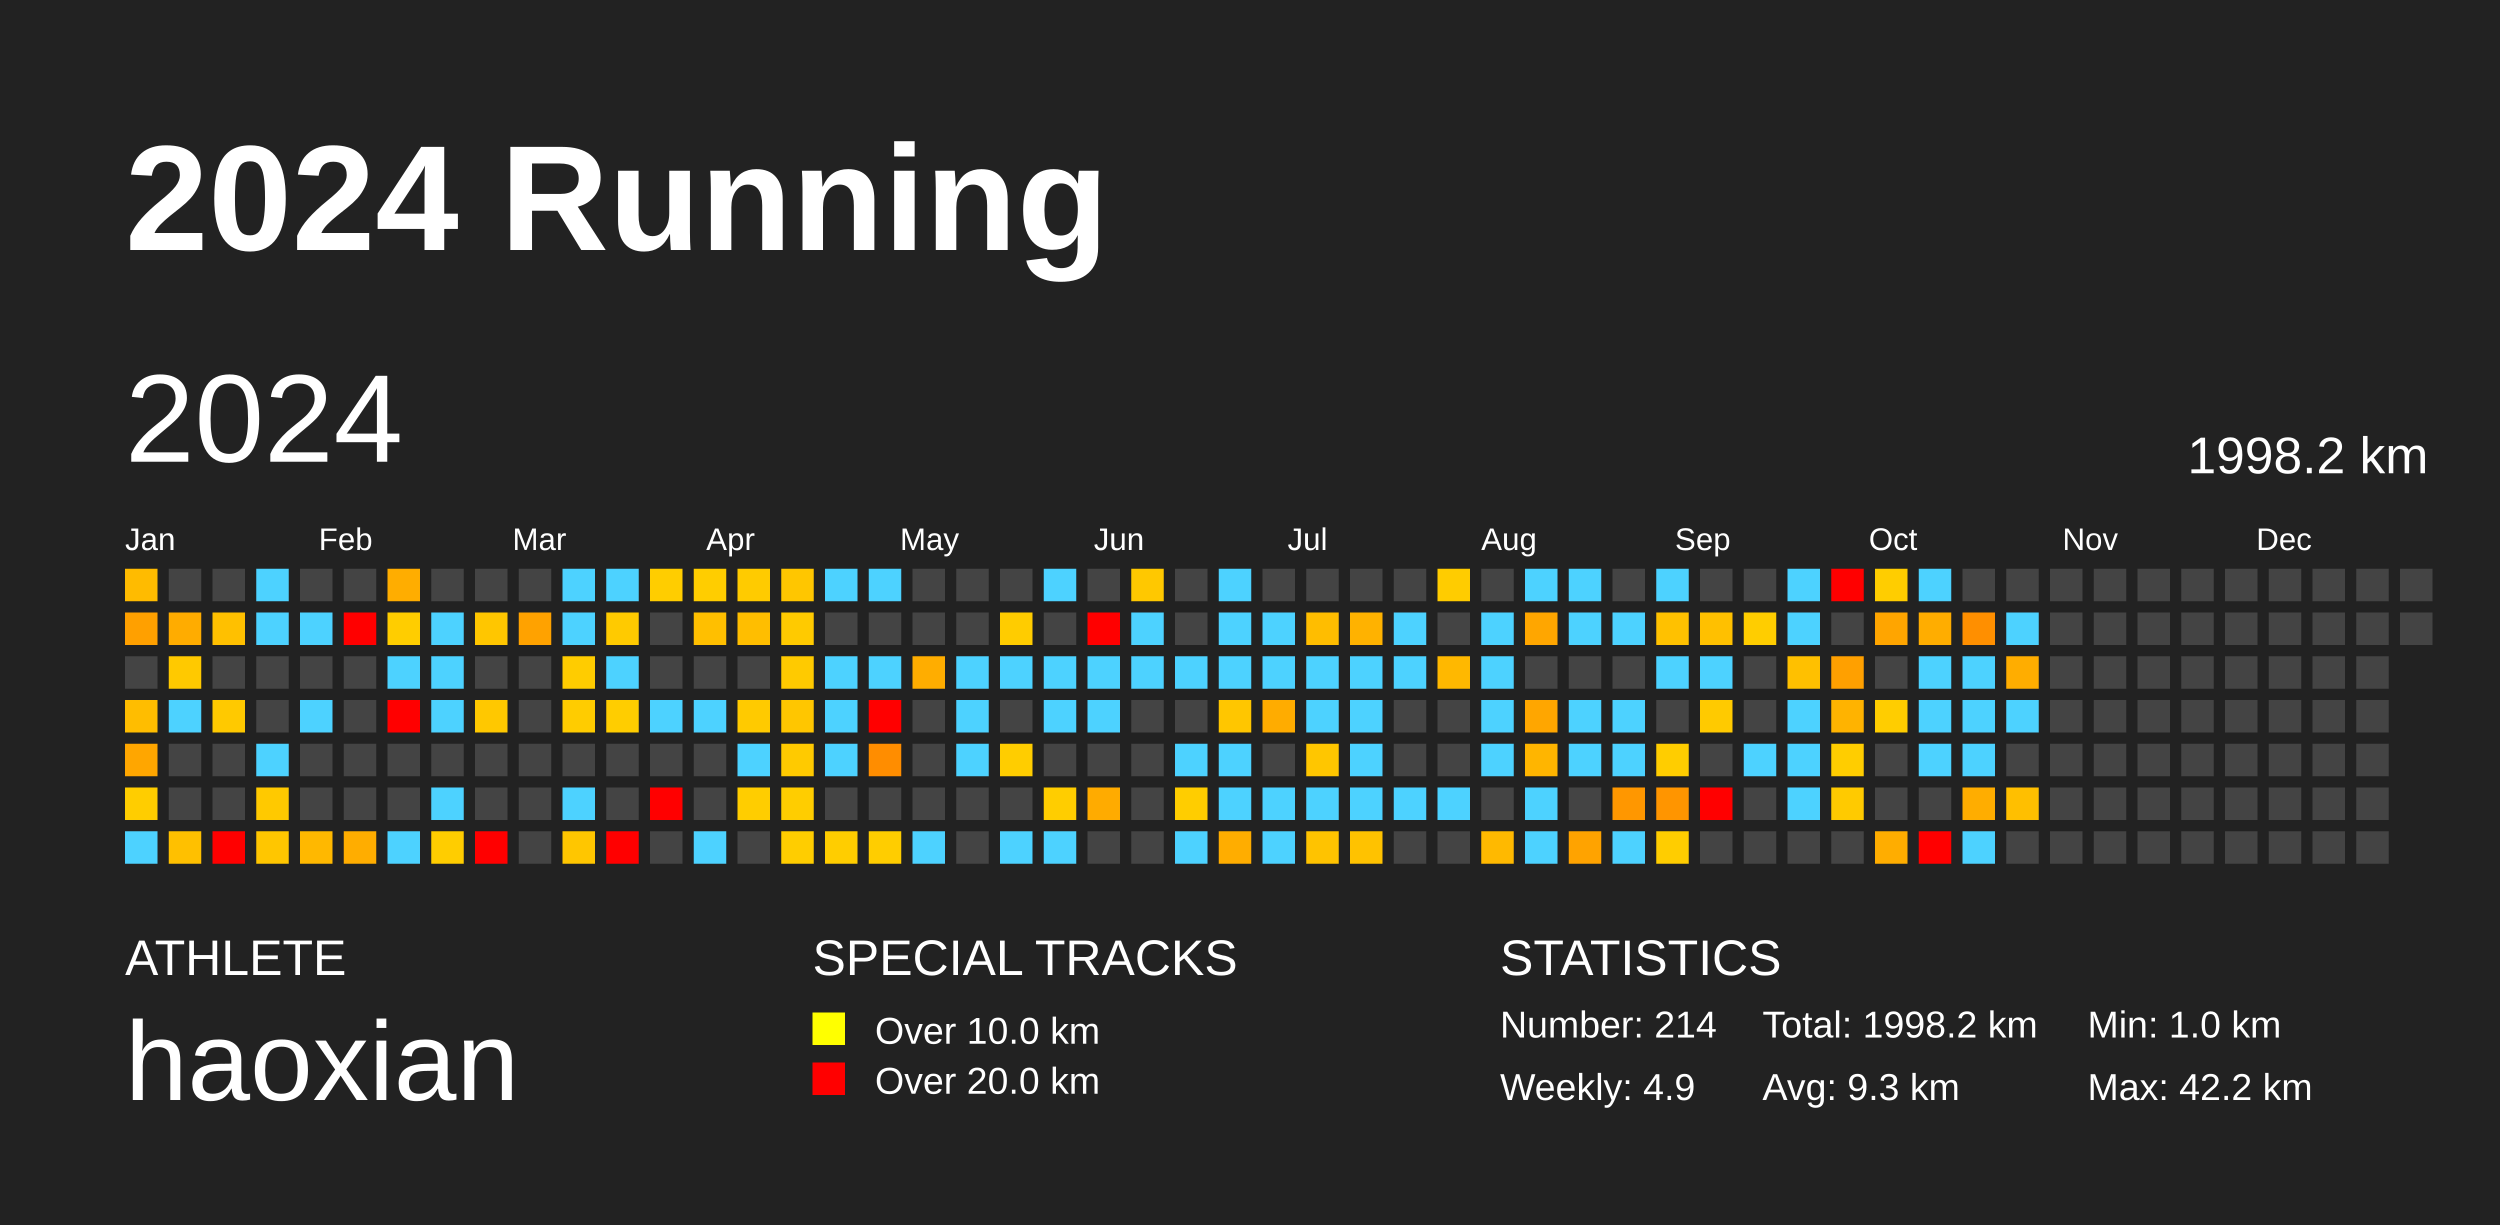
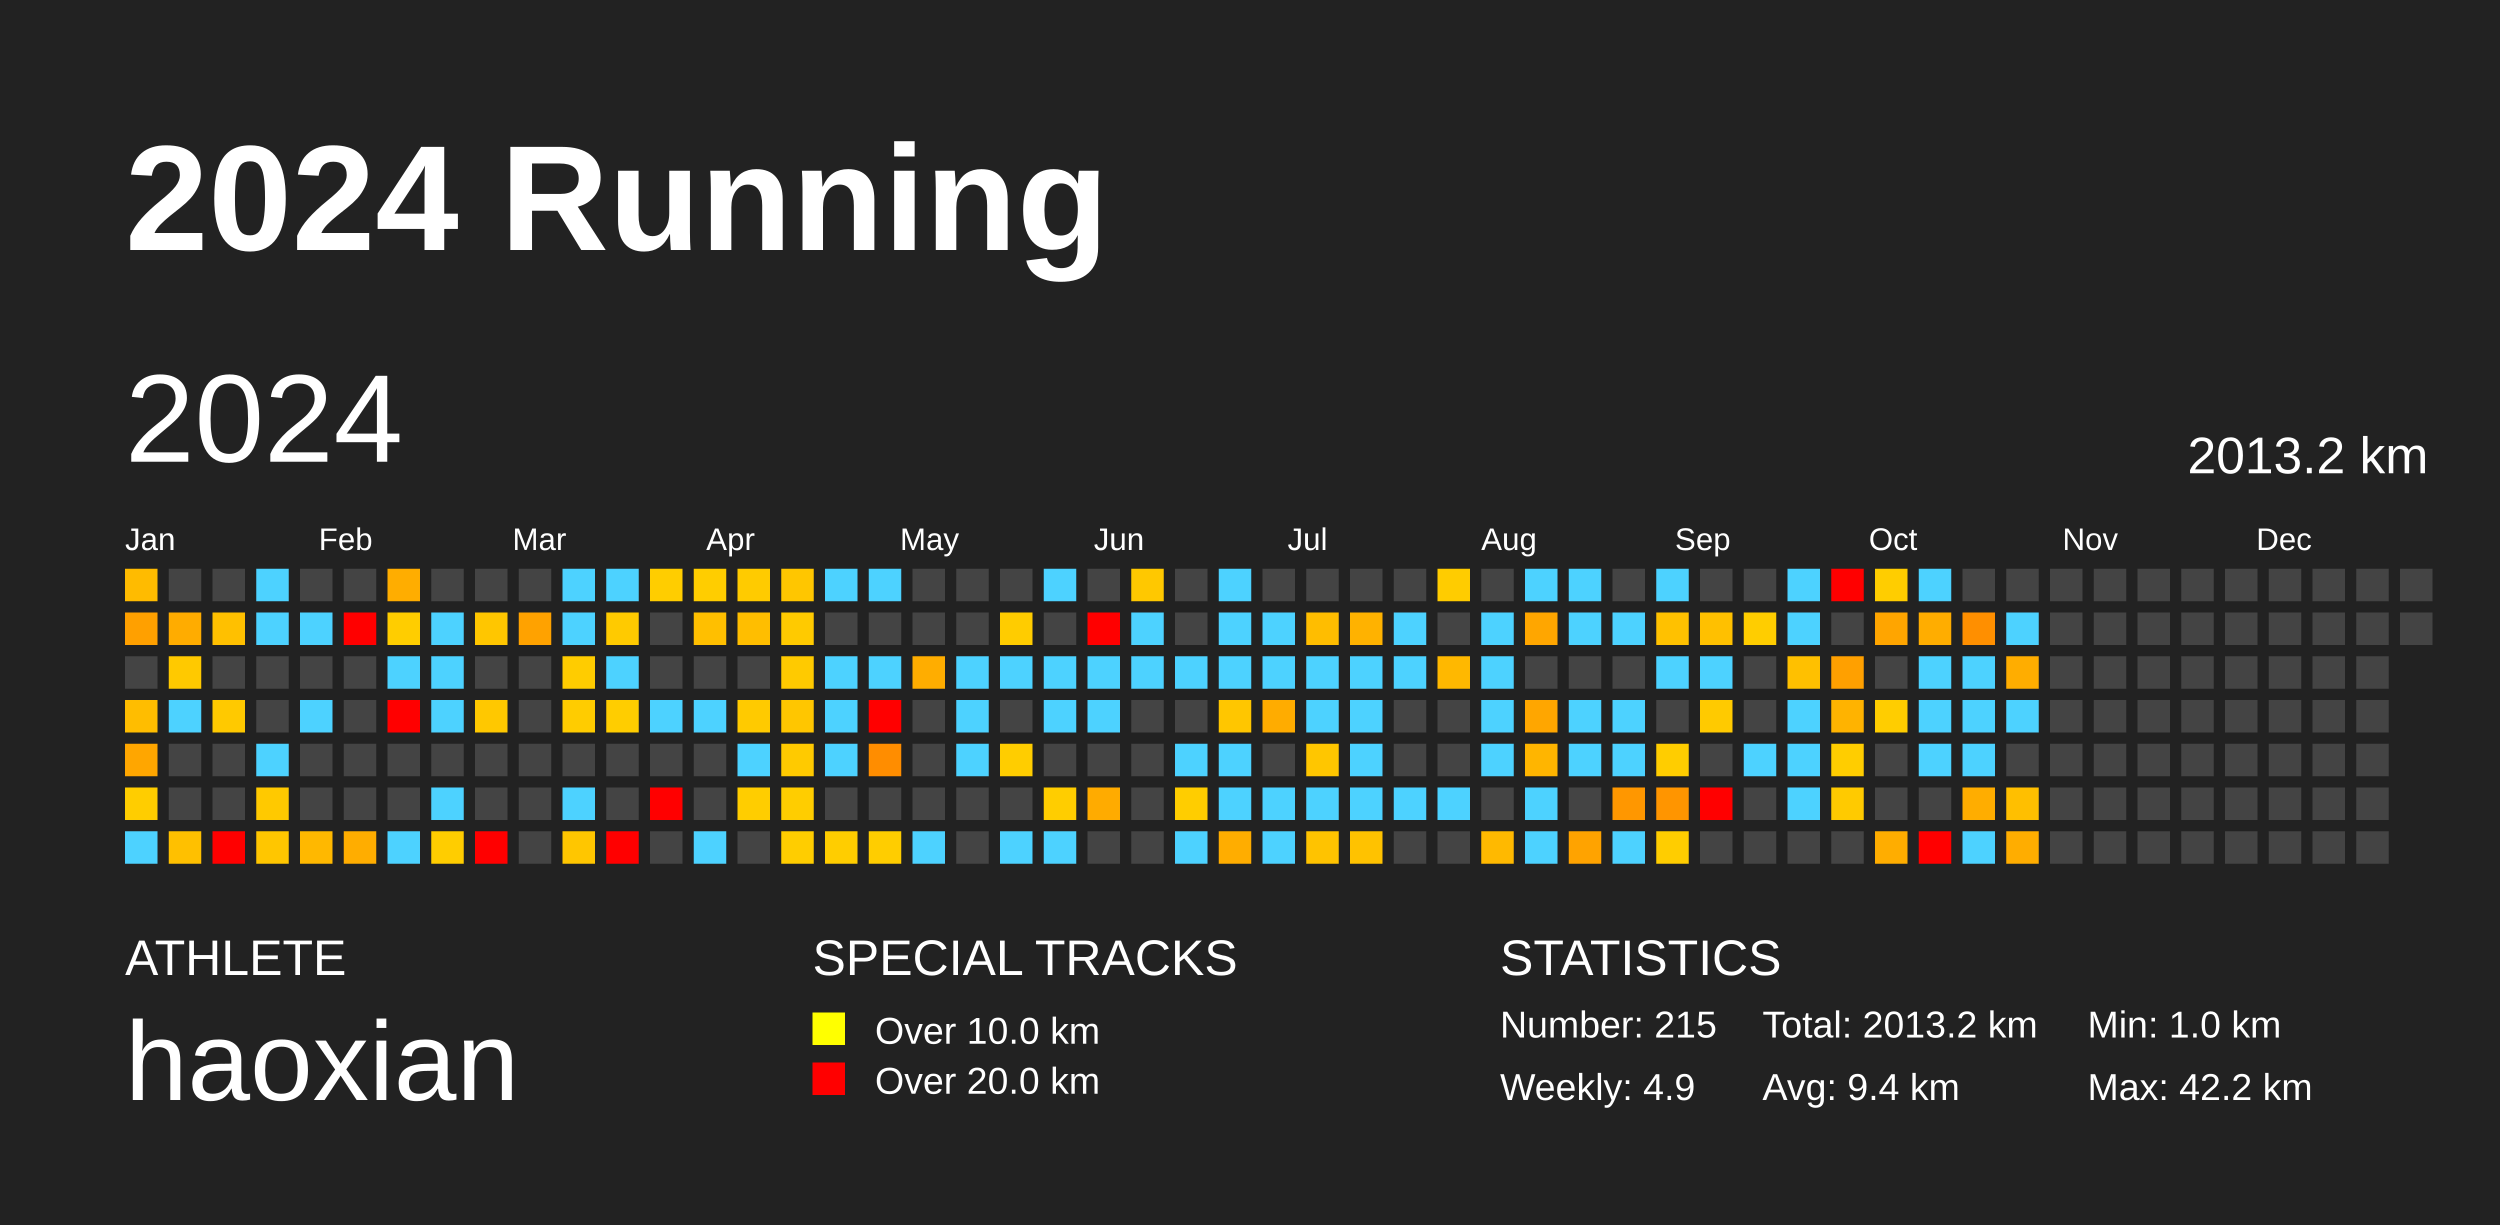
<svg xmlns="http://www.w3.org/2000/svg" baseProfile="full" height="98mm" version="1.1" viewBox="0,0,200,98" width="200mm">
  <defs />
  <rect fill="#222222" height="98" width="200" x="0" y="0" />
  <text fill="#FFFFFF" style="font-size:12px; font-family:Arial; font-weight:bold;" x="10" y="20">2024 Running</text>
  <text fill="#FFFFFF" style="font-size:4px; font-family:Arial" x="10" y="78">ATHLETE</text>
  <text fill="#FFFFFF" style="font-size:9px; font-family:Arial" x="10" y="88">haoxian</text>
  <text fill="#FFFFFF" style="font-size:4px; font-family:Arial" x="65" y="78">SPECIAL TRACKS</text>
  <rect fill="yellow" height="2.6" width="2.6" x="65" y="81" />
  <text fill="#FFFFFF" style="font-size:3px; font-family:Arial" x="70" y="83.5">Over 10.0 km</text>
  <rect fill="red" height="2.6" width="2.6" x="65" y="85" />
  <text fill="#FFFFFF" style="font-size:3px; font-family:Arial" x="70" y="87.5">Over 20.0 km</text>
  <text fill="#FFFFFF" style="font-size:4px; font-family:Arial" x="120" y="78">STATISTICS</text>
-   <text fill="#FFFFFF" style="font-size:3px; font-family:Arial" x="120" y="83">Number: 214</text>
+   <text fill="#FFFFFF" style="font-size:3px; font-family:Arial" x="120" y="83">Number: 215</text>
  <text fill="#FFFFFF" style="font-size:3px; font-family:Arial" x="120" y="88">Weekly: 4.9</text>
-   <text fill="#FFFFFF" style="font-size:3px; font-family:Arial" x="141" y="83">Total: 1998.2 km</text>
-   <text fill="#FFFFFF" style="font-size:3px; font-family:Arial" x="141" y="88">Avg: 9.3 km</text>
+   <text fill="#FFFFFF" style="font-size:3px; font-family:Arial" x="141" y="83">Total: 2013.2 km</text>
+   <text fill="#FFFFFF" style="font-size:3px; font-family:Arial" x="141" y="88">Avg: 9.4 km</text>
  <text fill="#FFFFFF" style="font-size:3px; font-family:Arial" x="167" y="83">Min: 1.0 km</text>
  <text fill="#FFFFFF" style="font-size:3px; font-family:Arial" x="167" y="88">Max: 42.2 km</text>
  <text dominant-baseline="hanging" fill="#FFFFFF" style="font-size:10.0px; font-family:Arial;" x="10" y="30">2024</text>
-   <text dominant-baseline="hanging" fill="#FFFFFF" style="font-size:4.125px; font-family:Arial;" x="175" y="35">1998.2 km</text>
+   <text dominant-baseline="hanging" fill="#FFFFFF" style="font-size:4.125px; font-family:Arial;" x="175" y="35">2013.2 km</text>
  <text fill="#FFFFFF" style="font-size:2.5px; font-family:Arial" x="10.0" y="44">Jan</text>
  <text fill="#FFFFFF" style="font-size:2.5px; font-family:Arial" x="25.5" y="44">Feb</text>
  <text fill="#FFFFFF" style="font-size:2.5px; font-family:Arial" x="41.0" y="44">Mar</text>
  <text fill="#FFFFFF" style="font-size:2.5px; font-family:Arial" x="56.5" y="44">Apr</text>
  <text fill="#FFFFFF" style="font-size:2.5px; font-family:Arial" x="72.0" y="44">May</text>
  <text fill="#FFFFFF" style="font-size:2.5px; font-family:Arial" x="87.5" y="44">Jun</text>
  <text fill="#FFFFFF" style="font-size:2.5px; font-family:Arial" x="103.0" y="44">Jul</text>
  <text fill="#FFFFFF" style="font-size:2.5px; font-family:Arial" x="118.5" y="44">Aug</text>
  <text fill="#FFFFFF" style="font-size:2.5px; font-family:Arial" x="134.0" y="44">Sep</text>
  <text fill="#FFFFFF" style="font-size:2.5px; font-family:Arial" x="149.5" y="44">Oct</text>
  <text fill="#FFFFFF" style="font-size:2.5px; font-family:Arial" x="165.0" y="44">Nov</text>
  <text fill="#FFFFFF" style="font-size:2.5px; font-family:Arial" x="180.5" y="44">Dec</text>
  <rect fill="#ffbb00" height="2.6" width="2.6" x="10.0" y="45.5" />
  <rect fill="#ffa000" height="2.6" width="2.6" x="10.0" y="49.0" />
  <rect fill="#444444" height="2.6" width="2.6" x="10.0" y="52.5" />
  <rect fill="#ffbd00" height="2.6" width="2.6" x="10.0" y="56.0" />
  <rect fill="#ffa600" height="2.6" width="2.6" x="10.0" y="59.5" />
  <rect fill="#ffcd00" height="2.6" width="2.6" x="10.0" y="63.0" />
  <rect fill="#4dd2ff" height="2.6" width="2.6" x="10.0" y="66.5" />
  <rect fill="#444444" height="2.6" width="2.6" x="13.5" y="45.5" />
  <rect fill="#ffac00" height="2.6" width="2.6" x="13.5" y="49.0" />
  <rect fill="#ffc900" height="2.6" width="2.6" x="13.5" y="52.5" />
  <rect fill="#4dd2ff" height="2.6" width="2.6" x="13.5" y="56.0" />
  <rect fill="#444444" height="2.6" width="2.6" x="13.5" y="59.5" />
  <rect fill="#444444" height="2.6" width="2.6" x="13.5" y="63.0" />
  <rect fill="#ffc000" height="2.6" width="2.6" x="13.5" y="66.5" />
  <rect fill="#444444" height="2.6" width="2.6" x="17.0" y="45.5" />
  <rect fill="#ffc000" height="2.6" width="2.6" x="17.0" y="49.0" />
  <rect fill="#444444" height="2.6" width="2.6" x="17.0" y="52.5" />
  <rect fill="#ffc900" height="2.6" width="2.6" x="17.0" y="56.0" />
  <rect fill="#444444" height="2.6" width="2.6" x="17.0" y="59.5" />
  <rect fill="#444444" height="2.6" width="2.6" x="17.0" y="63.0" />
  <rect fill="red" height="2.6" width="2.6" x="17.0" y="66.5" />
  <rect fill="#4dd2ff" height="2.6" width="2.6" x="20.5" y="45.5" />
  <rect fill="#4dd2ff" height="2.6" width="2.6" x="20.5" y="49.0" />
  <rect fill="#444444" height="2.6" width="2.6" x="20.5" y="52.5" />
  <rect fill="#444444" height="2.6" width="2.6" x="20.5" y="56.0" />
  <rect fill="#4dd2ff" height="2.6" width="2.6" x="20.5" y="59.5" />
  <rect fill="#ffc900" height="2.6" width="2.6" x="20.5" y="63.0" />
  <rect fill="#ffc600" height="2.6" width="2.6" x="20.5" y="66.5" />
  <rect fill="#444444" height="2.6" width="2.6" x="24.0" y="45.5" />
  <rect fill="#4dd2ff" height="2.6" width="2.6" x="24.0" y="49.0" />
  <rect fill="#444444" height="2.6" width="2.6" x="24.0" y="52.5" />
  <rect fill="#4dd2ff" height="2.6" width="2.6" x="24.0" y="56.0" />
  <rect fill="#444444" height="2.6" width="2.6" x="24.0" y="59.5" />
  <rect fill="#444444" height="2.6" width="2.6" x="24.0" y="63.0" />
  <rect fill="#ffb800" height="2.6" width="2.6" x="24.0" y="66.5" />
  <rect fill="#444444" height="2.6" width="2.6" x="27.5" y="45.5" />
  <rect fill="red" height="2.6" width="2.6" x="27.5" y="49.0" />
  <rect fill="#444444" height="2.6" width="2.6" x="27.5" y="52.5" />
  <rect fill="#444444" height="2.6" width="2.6" x="27.5" y="56.0" />
  <rect fill="#444444" height="2.6" width="2.6" x="27.5" y="59.5" />
  <rect fill="#444444" height="2.6" width="2.6" x="27.5" y="63.0" />
  <rect fill="#ffad00" height="2.6" width="2.6" x="27.5" y="66.5" />
  <rect fill="#ffad00" height="2.6" width="2.6" x="31.0" y="45.5" />
  <rect fill="#ffcd00" height="2.6" width="2.6" x="31.0" y="49.0" />
  <rect fill="#4dd2ff" height="2.6" width="2.6" x="31.0" y="52.5" />
  <rect fill="red" height="2.6" width="2.6" x="31.0" y="56.0" />
  <rect fill="#444444" height="2.6" width="2.6" x="31.0" y="59.5" />
  <rect fill="#444444" height="2.6" width="2.6" x="31.0" y="63.0" />
  <rect fill="#4dd2ff" height="2.6" width="2.6" x="31.0" y="66.5" />
  <rect fill="#444444" height="2.6" width="2.6" x="34.5" y="45.5" />
  <rect fill="#4dd2ff" height="2.6" width="2.6" x="34.5" y="49.0" />
  <rect fill="#4dd2ff" height="2.6" width="2.6" x="34.5" y="52.5" />
  <rect fill="#4dd2ff" height="2.6" width="2.6" x="34.5" y="56.0" />
  <rect fill="#444444" height="2.6" width="2.6" x="34.5" y="59.5" />
  <rect fill="#4dd2ff" height="2.6" width="2.6" x="34.5" y="63.0" />
  <rect fill="#ffcd00" height="2.6" width="2.6" x="34.5" y="66.5" />
  <rect fill="#444444" height="2.6" width="2.6" x="38.0" y="45.5" />
  <rect fill="#ffc600" height="2.6" width="2.6" x="38.0" y="49.0" />
  <rect fill="#444444" height="2.6" width="2.6" x="38.0" y="52.5" />
  <rect fill="#ffc800" height="2.6" width="2.6" x="38.0" y="56.0" />
  <rect fill="#444444" height="2.6" width="2.6" x="38.0" y="59.5" />
  <rect fill="#444444" height="2.6" width="2.6" x="38.0" y="63.0" />
  <rect fill="red" height="2.6" width="2.6" x="38.0" y="66.5" />
  <rect fill="#444444" height="2.6" width="2.6" x="41.5" y="45.5" />
  <rect fill="#ffa200" height="2.6" width="2.6" x="41.5" y="49.0" />
  <rect fill="#444444" height="2.6" width="2.6" x="41.5" y="52.5" />
  <rect fill="#444444" height="2.6" width="2.6" x="41.5" y="56.0" />
  <rect fill="#444444" height="2.6" width="2.6" x="41.5" y="59.5" />
  <rect fill="#444444" height="2.6" width="2.6" x="41.5" y="63.0" />
  <rect fill="#444444" height="2.6" width="2.6" x="41.5" y="66.5" />
  <rect fill="#4dd2ff" height="2.6" width="2.6" x="45.0" y="45.5" />
  <rect fill="#4dd2ff" height="2.6" width="2.6" x="45.0" y="49.0" />
  <rect fill="#ffcc00" height="2.6" width="2.6" x="45.0" y="52.5" />
  <rect fill="#ffcc00" height="2.6" width="2.6" x="45.0" y="56.0" />
  <rect fill="#444444" height="2.6" width="2.6" x="45.0" y="59.5" />
  <rect fill="#4dd2ff" height="2.6" width="2.6" x="45.0" y="63.0" />
  <rect fill="#ffc600" height="2.6" width="2.6" x="45.0" y="66.5" />
  <rect fill="#4dd2ff" height="2.6" width="2.6" x="48.5" y="45.5" />
  <rect fill="#ffca00" height="2.6" width="2.6" x="48.5" y="49.0" />
  <rect fill="#4dd2ff" height="2.6" width="2.6" x="48.5" y="52.5" />
  <rect fill="#ffcd00" height="2.6" width="2.6" x="48.5" y="56.0" />
  <rect fill="#444444" height="2.6" width="2.6" x="48.5" y="59.5" />
  <rect fill="#444444" height="2.6" width="2.6" x="48.5" y="63.0" />
  <rect fill="red" height="2.6" width="2.6" x="48.5" y="66.5" />
  <rect fill="#ffcd00" height="2.6" width="2.6" x="52.0" y="45.5" />
  <rect fill="#444444" height="2.6" width="2.6" x="52.0" y="49.0" />
  <rect fill="#444444" height="2.6" width="2.6" x="52.0" y="52.5" />
  <rect fill="#4dd2ff" height="2.6" width="2.6" x="52.0" y="56.0" />
  <rect fill="#444444" height="2.6" width="2.6" x="52.0" y="59.5" />
  <rect fill="red" height="2.6" width="2.6" x="52.0" y="63.0" />
  <rect fill="#444444" height="2.6" width="2.6" x="52.0" y="66.5" />
  <rect fill="#ffcd00" height="2.6" width="2.6" x="55.5" y="45.5" />
  <rect fill="#ffbf00" height="2.6" width="2.6" x="55.5" y="49.0" />
  <rect fill="#444444" height="2.6" width="2.6" x="55.5" y="52.5" />
  <rect fill="#4dd2ff" height="2.6" width="2.6" x="55.5" y="56.0" />
  <rect fill="#444444" height="2.6" width="2.6" x="55.5" y="59.5" />
  <rect fill="#444444" height="2.6" width="2.6" x="55.5" y="63.0" />
  <rect fill="#4dd2ff" height="2.6" width="2.6" x="55.5" y="66.5" />
  <rect fill="#ffcb00" height="2.6" width="2.6" x="59.0" y="45.5" />
  <rect fill="#ffbe00" height="2.6" width="2.6" x="59.0" y="49.0" />
  <rect fill="#444444" height="2.6" width="2.6" x="59.0" y="52.5" />
  <rect fill="#ffca00" height="2.6" width="2.6" x="59.0" y="56.0" />
  <rect fill="#4dd2ff" height="2.6" width="2.6" x="59.0" y="59.5" />
  <rect fill="#ffcd00" height="2.6" width="2.6" x="59.0" y="63.0" />
  <rect fill="#444444" height="2.6" width="2.6" x="59.0" y="66.5" />
  <rect fill="#ffc600" height="2.6" width="2.6" x="62.5" y="45.5" />
  <rect fill="#ffca00" height="2.6" width="2.6" x="62.5" y="49.0" />
  <rect fill="#ffca00" height="2.6" width="2.6" x="62.5" y="52.5" />
  <rect fill="#ffc600" height="2.6" width="2.6" x="62.5" y="56.0" />
  <rect fill="#ffca00" height="2.6" width="2.6" x="62.5" y="59.5" />
  <rect fill="#ffcd00" height="2.6" width="2.6" x="62.5" y="63.0" />
  <rect fill="#ffcd00" height="2.6" width="2.6" x="62.5" y="66.5" />
  <rect fill="#4dd2ff" height="2.6" width="2.6" x="66.0" y="45.5" />
  <rect fill="#444444" height="2.6" width="2.6" x="66.0" y="49.0" />
  <rect fill="#4dd2ff" height="2.6" width="2.6" x="66.0" y="52.5" />
  <rect fill="#4dd2ff" height="2.6" width="2.6" x="66.0" y="56.0" />
  <rect fill="#4dd2ff" height="2.6" width="2.6" x="66.0" y="59.5" />
  <rect fill="#444444" height="2.6" width="2.6" x="66.0" y="63.0" />
  <rect fill="#ffcd00" height="2.6" width="2.6" x="66.0" y="66.5" />
  <rect fill="#4dd2ff" height="2.6" width="2.6" x="69.5" y="45.5" />
  <rect fill="#444444" height="2.6" width="2.6" x="69.5" y="49.0" />
  <rect fill="#4dd2ff" height="2.6" width="2.6" x="69.5" y="52.5" />
  <rect fill="red" height="2.6" width="2.6" x="69.5" y="56.0" />
  <rect fill="#ff8d00" height="2.6" width="2.6" x="69.5" y="59.5" />
  <rect fill="#444444" height="2.6" width="2.6" x="69.5" y="63.0" />
  <rect fill="#ffcd00" height="2.6" width="2.6" x="69.5" y="66.5" />
  <rect fill="#444444" height="2.6" width="2.6" x="73.0" y="45.5" />
  <rect fill="#444444" height="2.6" width="2.6" x="73.0" y="49.0" />
  <rect fill="#ffad00" height="2.6" width="2.6" x="73.0" y="52.5" />
  <rect fill="#444444" height="2.6" width="2.6" x="73.0" y="56.0" />
  <rect fill="#444444" height="2.6" width="2.6" x="73.0" y="59.5" />
  <rect fill="#444444" height="2.6" width="2.6" x="73.0" y="63.0" />
  <rect fill="#4dd2ff" height="2.6" width="2.6" x="73.0" y="66.5" />
  <rect fill="#444444" height="2.6" width="2.6" x="76.5" y="45.5" />
  <rect fill="#444444" height="2.6" width="2.6" x="76.5" y="49.0" />
  <rect fill="#4dd2ff" height="2.6" width="2.6" x="76.5" y="52.5" />
  <rect fill="#4dd2ff" height="2.6" width="2.6" x="76.5" y="56.0" />
  <rect fill="#4dd2ff" height="2.6" width="2.6" x="76.5" y="59.5" />
  <rect fill="#444444" height="2.6" width="2.6" x="76.5" y="63.0" />
  <rect fill="#444444" height="2.6" width="2.6" x="76.5" y="66.5" />
  <rect fill="#444444" height="2.6" width="2.6" x="80.0" y="45.5" />
  <rect fill="#ffcc00" height="2.6" width="2.6" x="80.0" y="49.0" />
  <rect fill="#4dd2ff" height="2.6" width="2.6" x="80.0" y="52.5" />
  <rect fill="#444444" height="2.6" width="2.6" x="80.0" y="56.0" />
  <rect fill="#ffcd00" height="2.6" width="2.6" x="80.0" y="59.5" />
  <rect fill="#444444" height="2.6" width="2.6" x="80.0" y="63.0" />
  <rect fill="#4dd2ff" height="2.6" width="2.6" x="80.0" y="66.5" />
  <rect fill="#4dd2ff" height="2.6" width="2.6" x="83.5" y="45.5" />
  <rect fill="#444444" height="2.6" width="2.6" x="83.5" y="49.0" />
  <rect fill="#4dd2ff" height="2.6" width="2.6" x="83.5" y="52.5" />
  <rect fill="#4dd2ff" height="2.6" width="2.6" x="83.5" y="56.0" />
  <rect fill="#444444" height="2.6" width="2.6" x="83.5" y="59.5" />
  <rect fill="#ffcd00" height="2.6" width="2.6" x="83.5" y="63.0" />
  <rect fill="#4dd2ff" height="2.6" width="2.6" x="83.5" y="66.5" />
  <rect fill="#444444" height="2.6" width="2.6" x="87.0" y="45.5" />
  <rect fill="red" height="2.6" width="2.6" x="87.0" y="49.0" />
  <rect fill="#4dd2ff" height="2.6" width="2.6" x="87.0" y="52.5" />
  <rect fill="#4dd2ff" height="2.6" width="2.6" x="87.0" y="56.0" />
  <rect fill="#444444" height="2.6" width="2.6" x="87.0" y="59.5" />
  <rect fill="#ffab00" height="2.6" width="2.6" x="87.0" y="63.0" />
  <rect fill="#444444" height="2.6" width="2.6" x="87.0" y="66.5" />
  <rect fill="#ffc800" height="2.6" width="2.6" x="90.5" y="45.5" />
  <rect fill="#4dd2ff" height="2.6" width="2.6" x="90.5" y="49.0" />
  <rect fill="#4dd2ff" height="2.6" width="2.6" x="90.5" y="52.5" />
  <rect fill="#444444" height="2.6" width="2.6" x="90.5" y="56.0" />
  <rect fill="#444444" height="2.6" width="2.6" x="90.5" y="59.5" />
  <rect fill="#444444" height="2.6" width="2.6" x="90.5" y="63.0" />
  <rect fill="#444444" height="2.6" width="2.6" x="90.5" y="66.5" />
  <rect fill="#444444" height="2.6" width="2.6" x="94.0" y="45.5" />
  <rect fill="#444444" height="2.6" width="2.6" x="94.0" y="49.0" />
  <rect fill="#4dd2ff" height="2.6" width="2.6" x="94.0" y="52.5" />
  <rect fill="#444444" height="2.6" width="2.6" x="94.0" y="56.0" />
  <rect fill="#4dd2ff" height="2.6" width="2.6" x="94.0" y="59.5" />
  <rect fill="#ffcd00" height="2.6" width="2.6" x="94.0" y="63.0" />
  <rect fill="#4dd2ff" height="2.6" width="2.6" x="94.0" y="66.5" />
  <rect fill="#4dd2ff" height="2.6" width="2.6" x="97.5" y="45.5" />
  <rect fill="#4dd2ff" height="2.6" width="2.6" x="97.5" y="49.0" />
  <rect fill="#4dd2ff" height="2.6" width="2.6" x="97.5" y="52.5" />
  <rect fill="#ffc600" height="2.6" width="2.6" x="97.5" y="56.0" />
  <rect fill="#4dd2ff" height="2.6" width="2.6" x="97.5" y="59.5" />
  <rect fill="#4dd2ff" height="2.6" width="2.6" x="97.5" y="63.0" />
  <rect fill="#ffad00" height="2.6" width="2.6" x="97.5" y="66.5" />
  <rect fill="#444444" height="2.6" width="2.6" x="101.0" y="45.5" />
  <rect fill="#4dd2ff" height="2.6" width="2.6" x="101.0" y="49.0" />
  <rect fill="#4dd2ff" height="2.6" width="2.6" x="101.0" y="52.5" />
  <rect fill="#ffac00" height="2.6" width="2.6" x="101.0" y="56.0" />
  <rect fill="#444444" height="2.6" width="2.6" x="101.0" y="59.5" />
  <rect fill="#4dd2ff" height="2.6" width="2.6" x="101.0" y="63.0" />
  <rect fill="#4dd2ff" height="2.6" width="2.6" x="101.0" y="66.5" />
  <rect fill="#444444" height="2.6" width="2.6" x="104.5" y="45.5" />
  <rect fill="#ffbd00" height="2.6" width="2.6" x="104.5" y="49.0" />
  <rect fill="#4dd2ff" height="2.6" width="2.6" x="104.5" y="52.5" />
  <rect fill="#4dd2ff" height="2.6" width="2.6" x="104.5" y="56.0" />
  <rect fill="#ffc600" height="2.6" width="2.6" x="104.5" y="59.5" />
  <rect fill="#4dd2ff" height="2.6" width="2.6" x="104.5" y="63.0" />
  <rect fill="#ffc300" height="2.6" width="2.6" x="104.5" y="66.5" />
  <rect fill="#444444" height="2.6" width="2.6" x="108.0" y="45.5" />
  <rect fill="#ffb200" height="2.6" width="2.6" x="108.0" y="49.0" />
  <rect fill="#4dd2ff" height="2.6" width="2.6" x="108.0" y="52.5" />
  <rect fill="#4dd2ff" height="2.6" width="2.6" x="108.0" y="56.0" />
  <rect fill="#4dd2ff" height="2.6" width="2.6" x="108.0" y="59.5" />
  <rect fill="#4dd2ff" height="2.6" width="2.6" x="108.0" y="63.0" />
  <rect fill="#ffc200" height="2.6" width="2.6" x="108.0" y="66.5" />
  <rect fill="#444444" height="2.6" width="2.6" x="111.5" y="45.5" />
  <rect fill="#4dd2ff" height="2.6" width="2.6" x="111.5" y="49.0" />
  <rect fill="#4dd2ff" height="2.6" width="2.6" x="111.5" y="52.5" />
  <rect fill="#444444" height="2.6" width="2.6" x="111.5" y="56.0" />
  <rect fill="#444444" height="2.6" width="2.6" x="111.5" y="59.5" />
  <rect fill="#4dd2ff" height="2.6" width="2.6" x="111.5" y="63.0" />
  <rect fill="#444444" height="2.6" width="2.6" x="111.5" y="66.5" />
  <rect fill="#ffcc00" height="2.6" width="2.6" x="115.0" y="45.5" />
  <rect fill="#444444" height="2.6" width="2.6" x="115.0" y="49.0" />
  <rect fill="#ffb800" height="2.6" width="2.6" x="115.0" y="52.5" />
  <rect fill="#444444" height="2.6" width="2.6" x="115.0" y="56.0" />
  <rect fill="#444444" height="2.6" width="2.6" x="115.0" y="59.5" />
  <rect fill="#4dd2ff" height="2.6" width="2.6" x="115.0" y="63.0" />
  <rect fill="#444444" height="2.6" width="2.6" x="115.0" y="66.5" />
  <rect fill="#444444" height="2.6" width="2.6" x="118.5" y="45.5" />
  <rect fill="#4dd2ff" height="2.6" width="2.6" x="118.5" y="49.0" />
  <rect fill="#4dd2ff" height="2.6" width="2.6" x="118.5" y="52.5" />
  <rect fill="#4dd2ff" height="2.6" width="2.6" x="118.5" y="56.0" />
  <rect fill="#4dd2ff" height="2.6" width="2.6" x="118.5" y="59.5" />
  <rect fill="#444444" height="2.6" width="2.6" x="118.5" y="63.0" />
  <rect fill="#ffb900" height="2.6" width="2.6" x="118.5" y="66.5" />
  <rect fill="#4dd2ff" height="2.6" width="2.6" x="122.0" y="45.5" />
  <rect fill="#ffa600" height="2.6" width="2.6" x="122.0" y="49.0" />
  <rect fill="#444444" height="2.6" width="2.6" x="122.0" y="52.5" />
  <rect fill="#ffa600" height="2.6" width="2.6" x="122.0" y="56.0" />
  <rect fill="#ffb500" height="2.6" width="2.6" x="122.0" y="59.5" />
  <rect fill="#4dd2ff" height="2.6" width="2.6" x="122.0" y="63.0" />
  <rect fill="#4dd2ff" height="2.6" width="2.6" x="122.0" y="66.5" />
  <rect fill="#4dd2ff" height="2.6" width="2.6" x="125.5" y="45.5" />
  <rect fill="#4dd2ff" height="2.6" width="2.6" x="125.5" y="49.0" />
  <rect fill="#444444" height="2.6" width="2.6" x="125.5" y="52.5" />
  <rect fill="#4dd2ff" height="2.6" width="2.6" x="125.5" y="56.0" />
  <rect fill="#4dd2ff" height="2.6" width="2.6" x="125.5" y="59.5" />
  <rect fill="#444444" height="2.6" width="2.6" x="125.5" y="63.0" />
  <rect fill="#ffa300" height="2.6" width="2.6" x="125.5" y="66.5" />
  <rect fill="#444444" height="2.6" width="2.6" x="129.0" y="45.5" />
  <rect fill="#4dd2ff" height="2.6" width="2.6" x="129.0" y="49.0" />
  <rect fill="#444444" height="2.6" width="2.6" x="129.0" y="52.5" />
  <rect fill="#4dd2ff" height="2.6" width="2.6" x="129.0" y="56.0" />
  <rect fill="#4dd2ff" height="2.6" width="2.6" x="129.0" y="59.5" />
  <rect fill="#ff9700" height="2.6" width="2.6" x="129.0" y="63.0" />
  <rect fill="#4dd2ff" height="2.6" width="2.6" x="129.0" y="66.5" />
  <rect fill="#4dd2ff" height="2.6" width="2.6" x="132.5" y="45.5" />
  <rect fill="#ffc100" height="2.6" width="2.6" x="132.5" y="49.0" />
  <rect fill="#4dd2ff" height="2.6" width="2.6" x="132.5" y="52.5" />
  <rect fill="#444444" height="2.6" width="2.6" x="132.5" y="56.0" />
  <rect fill="#ffcd00" height="2.6" width="2.6" x="132.5" y="59.5" />
  <rect fill="#ff9500" height="2.6" width="2.6" x="132.5" y="63.0" />
  <rect fill="#ffcd00" height="2.6" width="2.6" x="132.5" y="66.5" />
  <rect fill="#444444" height="2.6" width="2.6" x="136.0" y="45.5" />
  <rect fill="#ffc000" height="2.6" width="2.6" x="136.0" y="49.0" />
  <rect fill="#4dd2ff" height="2.6" width="2.6" x="136.0" y="52.5" />
  <rect fill="#ffca00" height="2.6" width="2.6" x="136.0" y="56.0" />
  <rect fill="#444444" height="2.6" width="2.6" x="136.0" y="59.5" />
  <rect fill="red" height="2.6" width="2.6" x="136.0" y="63.0" />
  <rect fill="#444444" height="2.6" width="2.6" x="136.0" y="66.5" />
  <rect fill="#444444" height="2.6" width="2.6" x="139.5" y="45.5" />
  <rect fill="#ffcd00" height="2.6" width="2.6" x="139.5" y="49.0" />
  <rect fill="#444444" height="2.6" width="2.6" x="139.5" y="52.5" />
  <rect fill="#444444" height="2.6" width="2.6" x="139.5" y="56.0" />
  <rect fill="#4dd2ff" height="2.6" width="2.6" x="139.5" y="59.5" />
  <rect fill="#444444" height="2.6" width="2.6" x="139.5" y="63.0" />
  <rect fill="#444444" height="2.6" width="2.6" x="139.5" y="66.5" />
  <rect fill="#4dd2ff" height="2.6" width="2.6" x="143.0" y="45.5" />
  <rect fill="#4dd2ff" height="2.6" width="2.6" x="143.0" y="49.0" />
  <rect fill="#ffc000" height="2.6" width="2.6" x="143.0" y="52.5" />
  <rect fill="#4dd2ff" height="2.6" width="2.6" x="143.0" y="56.0" />
  <rect fill="#4dd2ff" height="2.6" width="2.6" x="143.0" y="59.5" />
  <rect fill="#4dd2ff" height="2.6" width="2.6" x="143.0" y="63.0" />
  <rect fill="#444444" height="2.6" width="2.6" x="143.0" y="66.5" />
  <rect fill="red" height="2.6" width="2.6" x="146.5" y="45.5" />
  <rect fill="#444444" height="2.6" width="2.6" x="146.5" y="49.0" />
  <rect fill="#ffa000" height="2.6" width="2.6" x="146.5" y="52.5" />
  <rect fill="#ffb300" height="2.6" width="2.6" x="146.5" y="56.0" />
  <rect fill="#ffcd00" height="2.6" width="2.6" x="146.5" y="59.5" />
  <rect fill="#ffca00" height="2.6" width="2.6" x="146.5" y="63.0" />
  <rect fill="#444444" height="2.6" width="2.6" x="146.5" y="66.5" />
  <rect fill="#ffcd00" height="2.6" width="2.6" x="150.0" y="45.5" />
  <rect fill="#ffa500" height="2.6" width="2.6" x="150.0" y="49.0" />
  <rect fill="#444444" height="2.6" width="2.6" x="150.0" y="52.5" />
  <rect fill="#ffcd00" height="2.6" width="2.6" x="150.0" y="56.0" />
  <rect fill="#444444" height="2.6" width="2.6" x="150.0" y="59.5" />
  <rect fill="#444444" height="2.6" width="2.6" x="150.0" y="63.0" />
  <rect fill="#ffad00" height="2.6" width="2.6" x="150.0" y="66.5" />
  <rect fill="#4dd2ff" height="2.6" width="2.6" x="153.5" y="45.5" />
  <rect fill="#ffad00" height="2.6" width="2.6" x="153.5" y="49.0" />
  <rect fill="#4dd2ff" height="2.6" width="2.6" x="153.5" y="52.5" />
  <rect fill="#4dd2ff" height="2.6" width="2.6" x="153.5" y="56.0" />
  <rect fill="#4dd2ff" height="2.6" width="2.6" x="153.5" y="59.5" />
  <rect fill="#444444" height="2.6" width="2.6" x="153.5" y="63.0" />
  <rect fill="red" height="2.6" width="2.6" x="153.5" y="66.5" />
  <rect fill="#444444" height="2.6" width="2.6" x="157.0" y="45.5" />
  <rect fill="#ff8f00" height="2.6" width="2.6" x="157.0" y="49.0" />
  <rect fill="#4dd2ff" height="2.6" width="2.6" x="157.0" y="52.5" />
  <rect fill="#4dd2ff" height="2.6" width="2.6" x="157.0" y="56.0" />
  <rect fill="#4dd2ff" height="2.6" width="2.6" x="157.0" y="59.5" />
  <rect fill="#ffad00" height="2.6" width="2.6" x="157.0" y="63.0" />
  <rect fill="#4dd2ff" height="2.6" width="2.6" x="157.0" y="66.5" />
  <rect fill="#444444" height="2.6" width="2.6" x="160.5" y="45.5" />
  <rect fill="#4dd2ff" height="2.6" width="2.6" x="160.5" y="49.0" />
  <rect fill="#ffad00" height="2.6" width="2.6" x="160.5" y="52.5" />
  <rect fill="#4dd2ff" height="2.6" width="2.6" x="160.5" y="56.0" />
  <rect fill="#444444" height="2.6" width="2.6" x="160.5" y="59.5" />
  <rect fill="#ffbf00" height="2.6" width="2.6" x="160.5" y="63.0" />
-   <rect fill="#444444" height="2.6" width="2.6" x="160.5" y="66.5" />
+   <rect fill="#ffad00" height="2.6" width="2.6" x="160.5" y="66.5" />
  <rect fill="#444444" height="2.6" width="2.6" x="164.0" y="45.5" />
  <rect fill="#444444" height="2.6" width="2.6" x="164.0" y="49.0" />
  <rect fill="#444444" height="2.6" width="2.6" x="164.0" y="52.5" />
  <rect fill="#444444" height="2.6" width="2.6" x="164.0" y="56.0" />
  <rect fill="#444444" height="2.6" width="2.6" x="164.0" y="59.5" />
  <rect fill="#444444" height="2.6" width="2.6" x="164.0" y="63.0" />
  <rect fill="#444444" height="2.6" width="2.6" x="164.0" y="66.5" />
  <rect fill="#444444" height="2.6" width="2.6" x="167.5" y="45.5" />
  <rect fill="#444444" height="2.6" width="2.6" x="167.5" y="49.0" />
  <rect fill="#444444" height="2.6" width="2.6" x="167.5" y="52.5" />
  <rect fill="#444444" height="2.6" width="2.6" x="167.5" y="56.0" />
  <rect fill="#444444" height="2.6" width="2.6" x="167.5" y="59.5" />
  <rect fill="#444444" height="2.6" width="2.6" x="167.5" y="63.0" />
  <rect fill="#444444" height="2.6" width="2.6" x="167.5" y="66.5" />
  <rect fill="#444444" height="2.6" width="2.6" x="171.0" y="45.5" />
  <rect fill="#444444" height="2.6" width="2.6" x="171.0" y="49.0" />
  <rect fill="#444444" height="2.6" width="2.6" x="171.0" y="52.5" />
  <rect fill="#444444" height="2.6" width="2.6" x="171.0" y="56.0" />
  <rect fill="#444444" height="2.6" width="2.6" x="171.0" y="59.5" />
  <rect fill="#444444" height="2.6" width="2.6" x="171.0" y="63.0" />
  <rect fill="#444444" height="2.6" width="2.6" x="171.0" y="66.5" />
  <rect fill="#444444" height="2.6" width="2.6" x="174.5" y="45.5" />
  <rect fill="#444444" height="2.6" width="2.6" x="174.5" y="49.0" />
  <rect fill="#444444" height="2.6" width="2.6" x="174.5" y="52.5" />
  <rect fill="#444444" height="2.6" width="2.6" x="174.5" y="56.0" />
  <rect fill="#444444" height="2.6" width="2.6" x="174.5" y="59.5" />
  <rect fill="#444444" height="2.6" width="2.6" x="174.5" y="63.0" />
  <rect fill="#444444" height="2.6" width="2.6" x="174.5" y="66.5" />
  <rect fill="#444444" height="2.6" width="2.6" x="178.0" y="45.5" />
  <rect fill="#444444" height="2.6" width="2.6" x="178.0" y="49.0" />
  <rect fill="#444444" height="2.6" width="2.6" x="178.0" y="52.5" />
  <rect fill="#444444" height="2.6" width="2.6" x="178.0" y="56.0" />
  <rect fill="#444444" height="2.6" width="2.6" x="178.0" y="59.5" />
  <rect fill="#444444" height="2.6" width="2.6" x="178.0" y="63.0" />
  <rect fill="#444444" height="2.6" width="2.6" x="178.0" y="66.5" />
  <rect fill="#444444" height="2.6" width="2.6" x="181.5" y="45.5" />
  <rect fill="#444444" height="2.6" width="2.6" x="181.5" y="49.0" />
  <rect fill="#444444" height="2.6" width="2.6" x="181.5" y="52.5" />
  <rect fill="#444444" height="2.6" width="2.6" x="181.5" y="56.0" />
  <rect fill="#444444" height="2.6" width="2.6" x="181.5" y="59.5" />
  <rect fill="#444444" height="2.6" width="2.6" x="181.5" y="63.0" />
  <rect fill="#444444" height="2.6" width="2.6" x="181.5" y="66.5" />
  <rect fill="#444444" height="2.6" width="2.6" x="185.0" y="45.5" />
  <rect fill="#444444" height="2.6" width="2.6" x="185.0" y="49.0" />
  <rect fill="#444444" height="2.6" width="2.6" x="185.0" y="52.5" />
  <rect fill="#444444" height="2.6" width="2.6" x="185.0" y="56.0" />
  <rect fill="#444444" height="2.6" width="2.6" x="185.0" y="59.5" />
  <rect fill="#444444" height="2.6" width="2.6" x="185.0" y="63.0" />
  <rect fill="#444444" height="2.6" width="2.6" x="185.0" y="66.5" />
  <rect fill="#444444" height="2.6" width="2.6" x="188.5" y="45.5" />
  <rect fill="#444444" height="2.6" width="2.6" x="188.5" y="49.0" />
  <rect fill="#444444" height="2.6" width="2.6" x="188.5" y="52.5" />
  <rect fill="#444444" height="2.6" width="2.6" x="188.5" y="56.0" />
  <rect fill="#444444" height="2.6" width="2.6" x="188.5" y="59.5" />
  <rect fill="#444444" height="2.6" width="2.6" x="188.5" y="63.0" />
  <rect fill="#444444" height="2.6" width="2.6" x="188.5" y="66.5" />
  <rect fill="#444444" height="2.6" width="2.6" x="192.0" y="45.5" />
  <rect fill="#444444" height="2.6" width="2.6" x="192.0" y="49.0" />
</svg>
